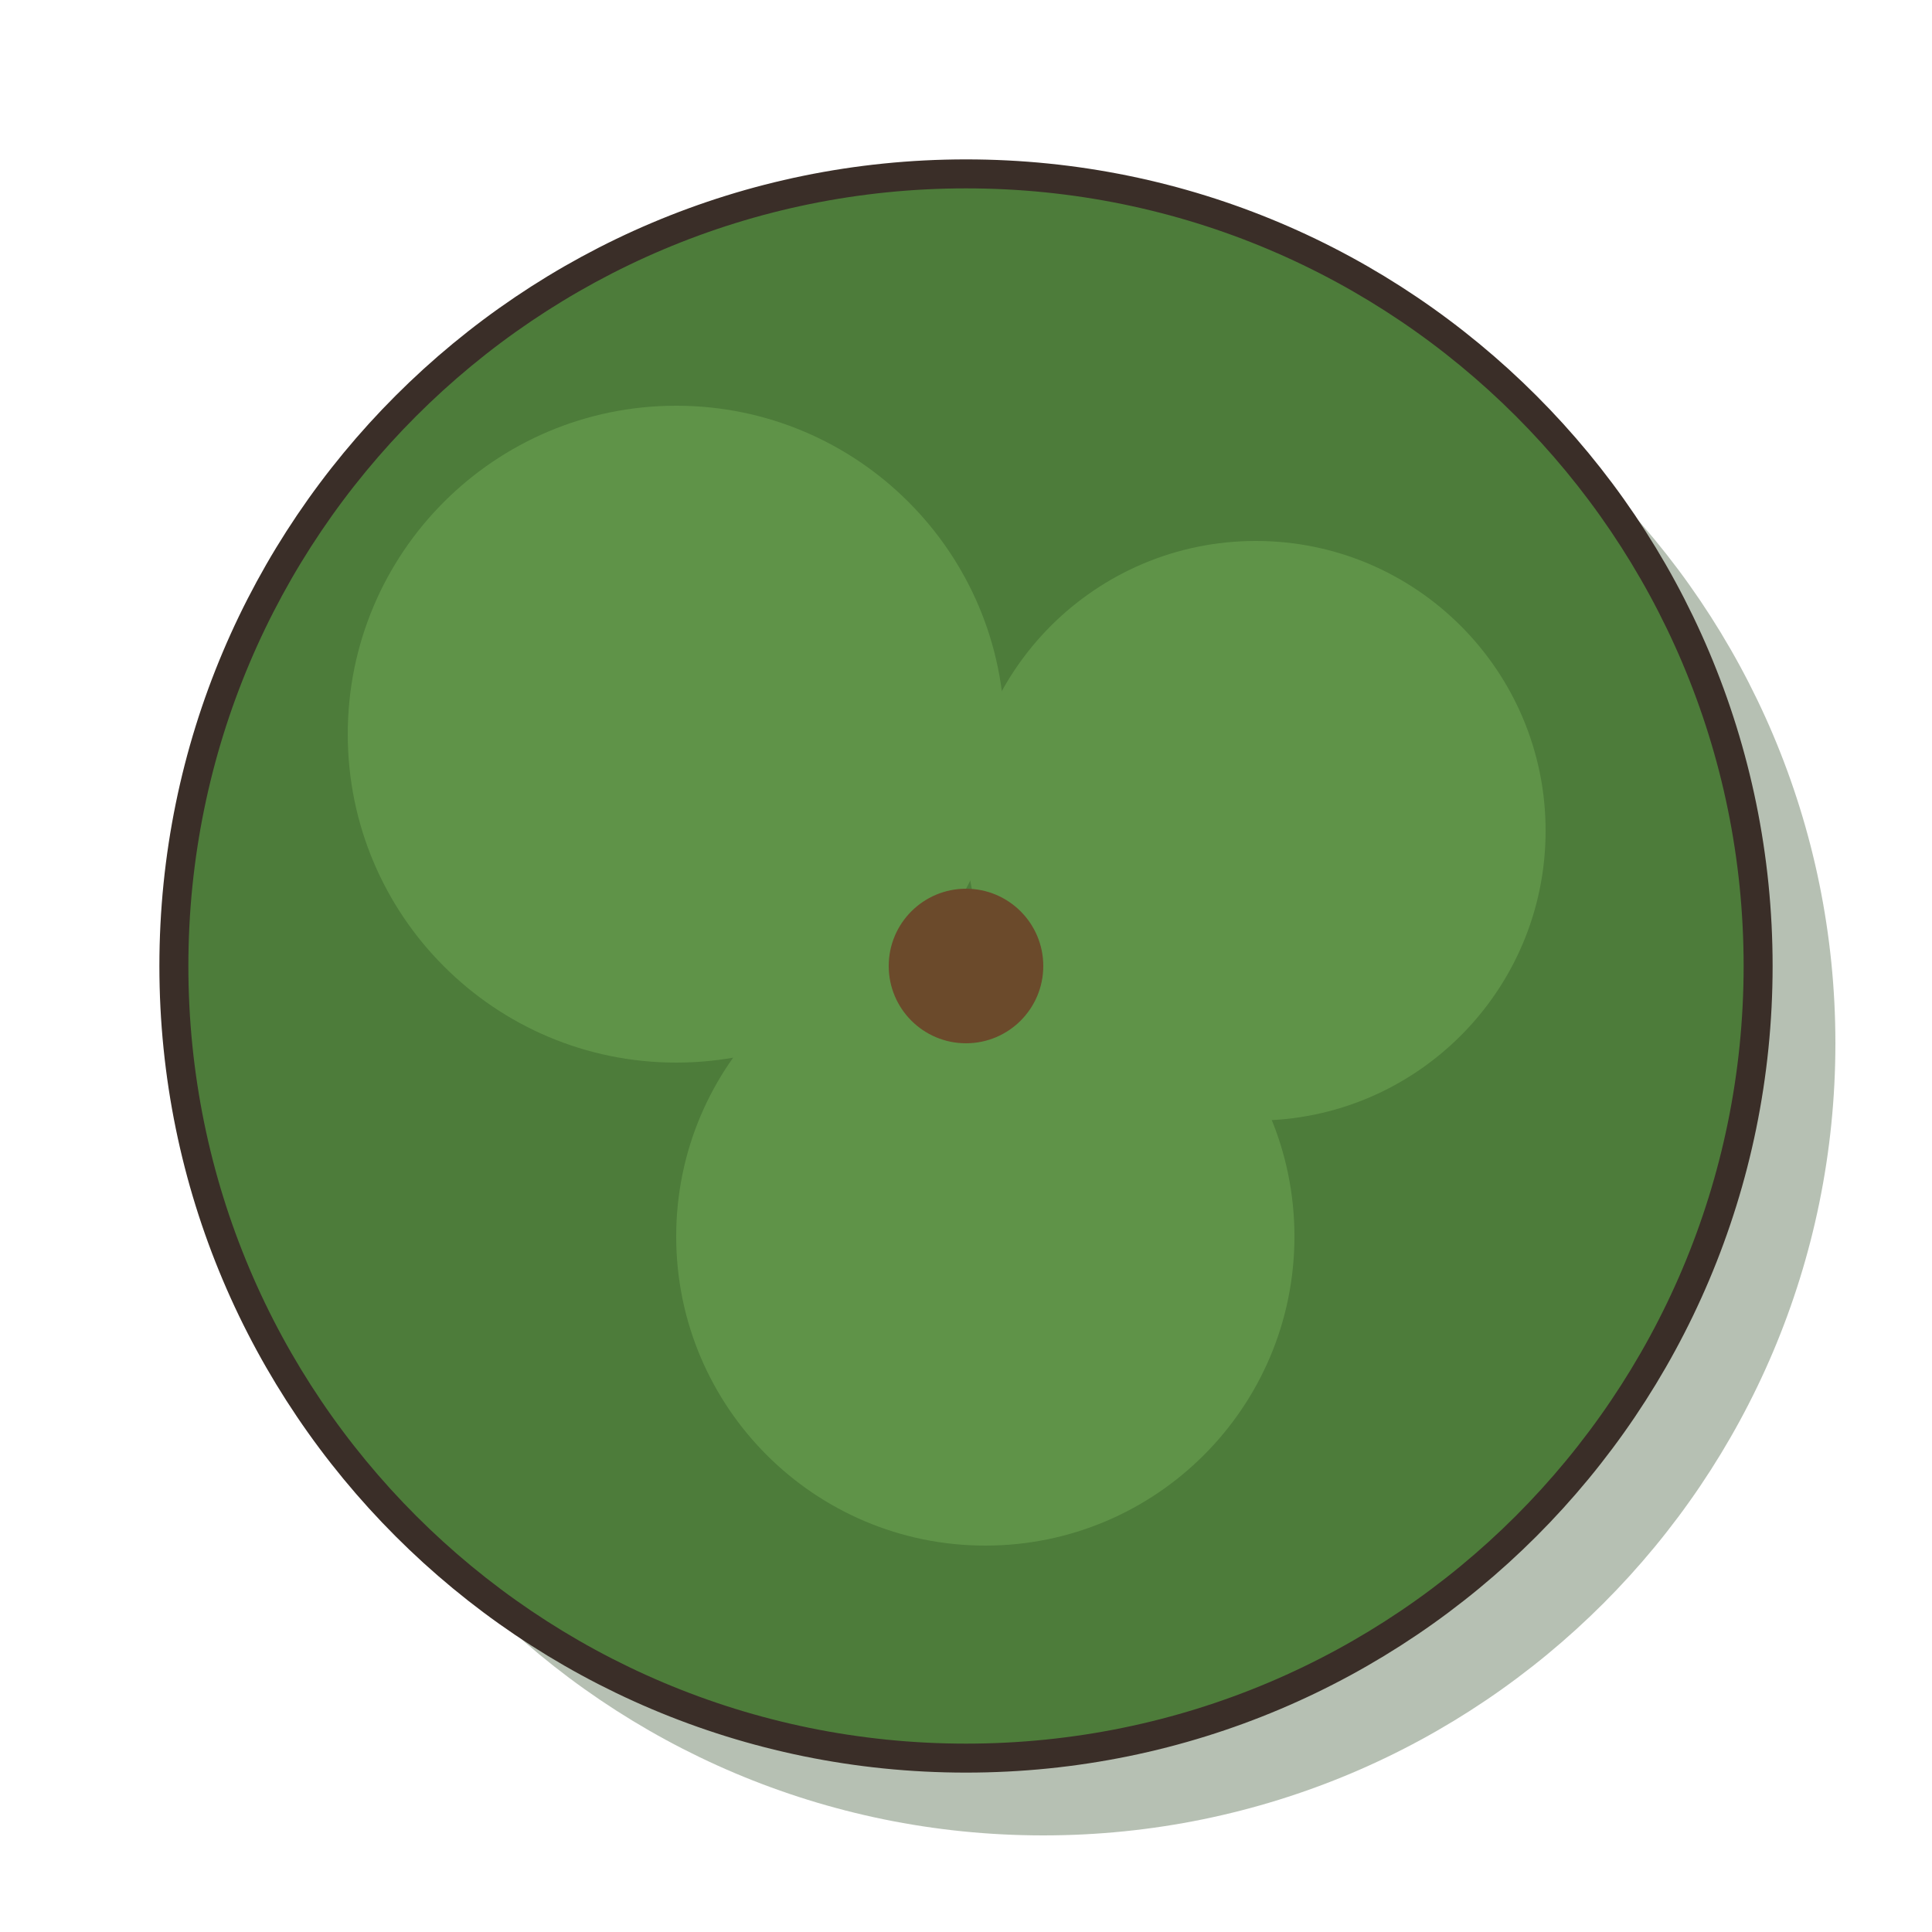
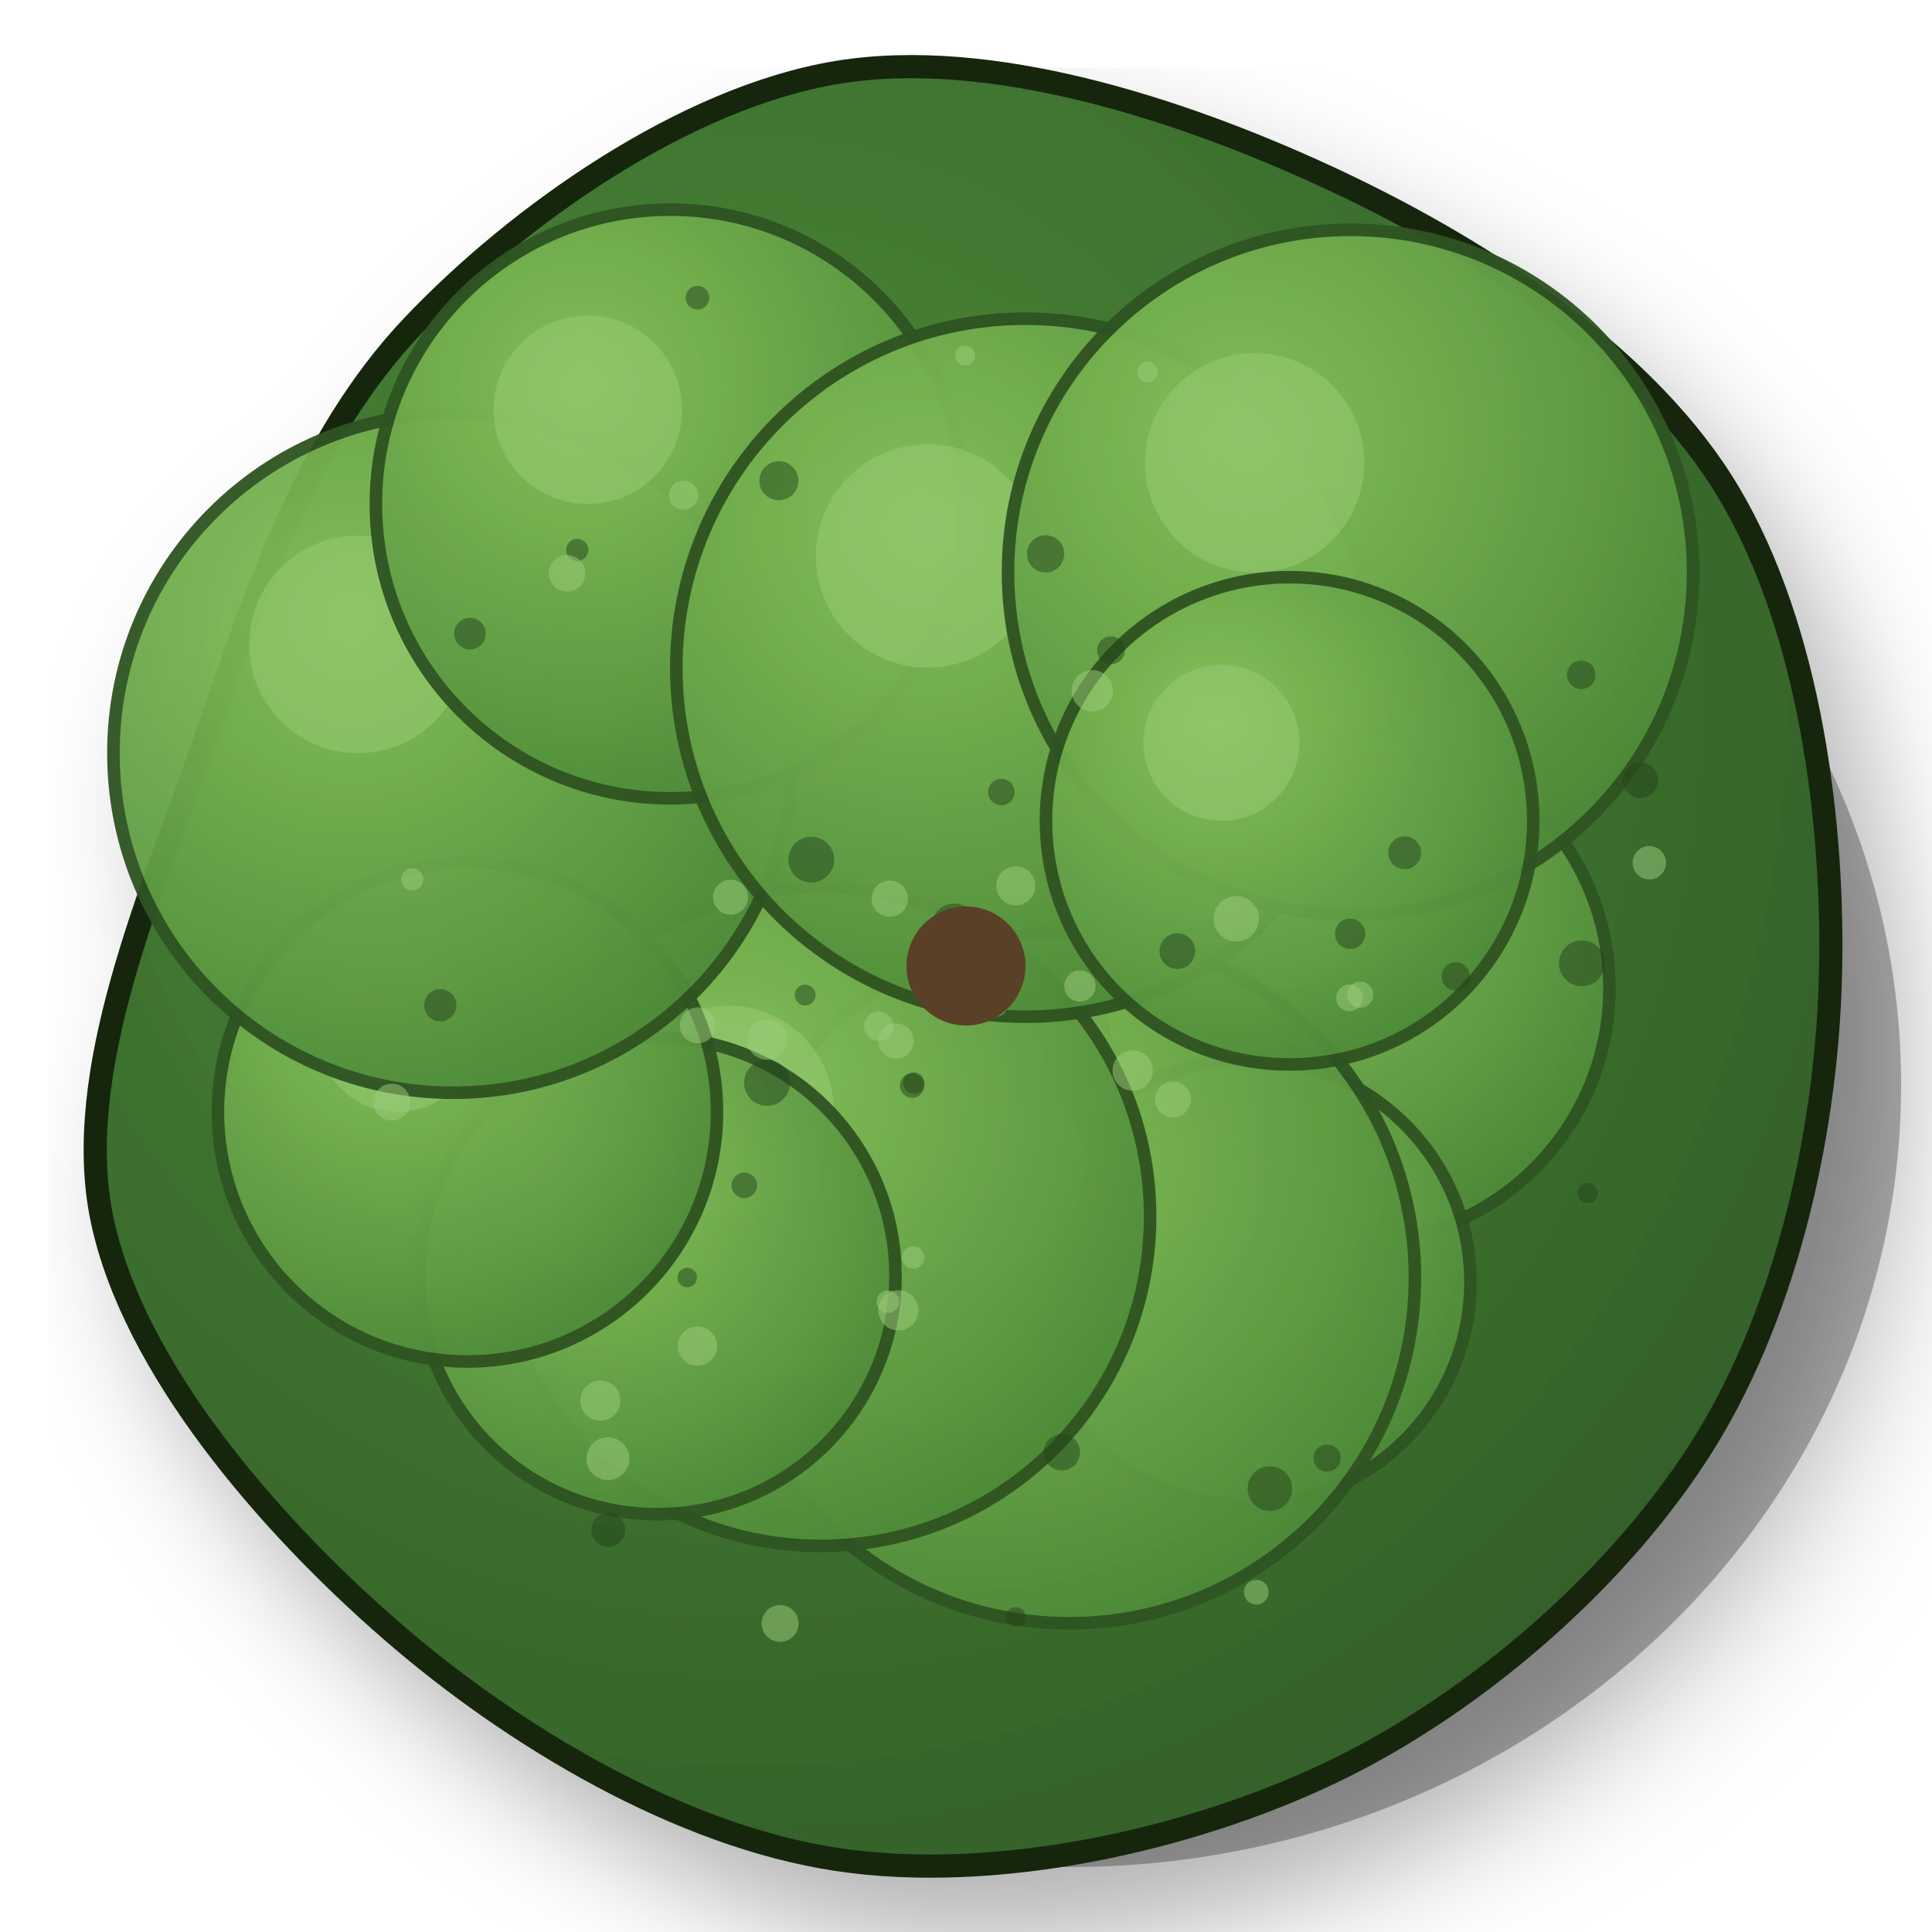
- <svg xmlns="http://www.w3.org/2000/svg" viewBox="0 0 200 200" width="200" height="200">
-   <g stroke="#3a2e28" stroke-width="3" stroke-linejoin="round" stroke-linecap="round">
-     <circle cx="108" cy="108" r="82" fill="#2f4a26" stroke="none" opacity="0.35" />
-     <circle cx="100" cy="100" r="82" fill="#4d7c3a" />
-     <circle cx="70" cy="76" r="34" fill="#5f9348" stroke="none" />
-     <circle cx="130" cy="86" r="30" fill="#5f9348" stroke="none" />
-     <circle cx="102" cy="128" r="32" fill="#5f9348" stroke="none" />
-     <circle cx="100" cy="100" r="8" fill="#6b4a2b" stroke="none" />
+ <svg xmlns="http://www.w3.org/2000/svg" viewBox="0 0 200 200" width="200" height="200" stroke-linejoin="round" stroke-linecap="round">
+   <defs>
+     <radialGradient id="r1" cx="0.38" cy="0.35" r="0.8">
+       <stop offset="0" stop-color="#4d8a38" />
+       <stop offset="1" stop-color="#2f5a26" />
+     </radialGradient>
+     <radialGradient id="r2" cx="0.35" cy="0.3" r="0.75">
+       <stop offset="0" stop-color="#86c25a" />
+       <stop offset="1" stop-color="#4d8a38" />
+     </radialGradient>
+     <radialGradient id="r3" cx="0.35" cy="0.3" r="0.75">
+       <stop offset="0" stop-color="#86c25a" />
+       <stop offset="1" stop-color="#4d8a38" />
+     </radialGradient>
+     <radialGradient id="r4" cx="0.35" cy="0.3" r="0.75">
+       <stop offset="0" stop-color="#86c25a" />
+       <stop offset="1" stop-color="#4d8a38" />
+     </radialGradient>
+     <radialGradient id="r5" cx="0.35" cy="0.3" r="0.75">
+       <stop offset="0" stop-color="#86c25a" />
+       <stop offset="1" stop-color="#4d8a38" />
+     </radialGradient>
+     <radialGradient id="r6" cx="0.35" cy="0.3" r="0.75">
+       <stop offset="0" stop-color="#86c25a" />
+       <stop offset="1" stop-color="#4d8a38" />
+     </radialGradient>
+     <radialGradient id="r7" cx="0.35" cy="0.3" r="0.75">
+       <stop offset="0" stop-color="#86c25a" />
+       <stop offset="1" stop-color="#4d8a38" />
+     </radialGradient>
+     <radialGradient id="r8" cx="0.35" cy="0.3" r="0.75">
+       <stop offset="0" stop-color="#86c25a" />
+       <stop offset="1" stop-color="#4d8a38" />
+     </radialGradient>
+     <radialGradient id="r9" cx="0.35" cy="0.3" r="0.75">
+       <stop offset="0" stop-color="#86c25a" />
+       <stop offset="1" stop-color="#4d8a38" />
+     </radialGradient>
+     <radialGradient id="r10" cx="0.35" cy="0.3" r="0.75">
+       <stop offset="0" stop-color="#86c25a" />
+       <stop offset="1" stop-color="#4d8a38" />
+     </radialGradient>
+     <radialGradient id="r11" cx="0.35" cy="0.3" r="0.75">
+       <stop offset="0" stop-color="#86c25a" />
+       <stop offset="1" stop-color="#4d8a38" />
+     </radialGradient>
+     <radialGradient id="r12" cx="0.35" cy="0.3" r="0.75">
+       <stop offset="0" stop-color="#86c25a" />
+       <stop offset="1" stop-color="#4d8a38" />
+     </radialGradient>
+     <filter id="s13" x="-35%" y="-35%" width="170%" height="170%">
+       <feDropShadow dx="5" dy="7" stdDeviation="6" flood-color="#000" flood-opacity="0.3" />
+     </filter>
+   </defs>
+   <g filter="url(#s13)">
+     <ellipse cx="110.56" cy="112.32" rx="86.24" ry="80.96" fill="#000" stroke="none" opacity="0.28" />
+     <path d="M189.51 100 C189.24 116.57 185.11 135.29 176.54 149.19 C167.96 163.08 153.04 176.14 138.07 183.36 C123.09 190.57 102.97 194.94 86.7 192.5 C70.43 190.06 53.12 179.78 40.44 168.74 C27.75 157.7 13.79 141.57 10.57 126.26 C7.35 110.94 15.79 92.25 21.13 76.84 C26.48 61.43 31.72 45.37 42.65 33.81 C53.58 22.26 70.92 10.08 86.7 7.49 C102.48 4.9 122.07 11.24 137.32 18.28 C152.57 25.33 169.49 36.13 178.19 49.75 C186.88 63.37 189.79 83.43 189.51 100Z" fill="url(#r1)" stroke="#152811" stroke-width="2.4" />
+     <circle cx="140.26" cy="102.28" r="26.35" fill="url(#r2)" stroke="#2e5322" stroke-width="1.3" opacity="0.95" />
+     <circle cx="132.88" cy="93.85" r="8.43" fill="#98cb73" stroke="none" opacity="0.55" />
+     <circle cx="129.16" cy="132.73" r="23.06" fill="url(#r3)" stroke="#2e5322" stroke-width="1.3" opacity="0.95" />
+     <circle cx="122.7" cy="125.35" r="7.38" fill="#98cb73" stroke="none" opacity="0.55" />
+     <circle cx="110.69" cy="132.26" r="35.78" fill="url(#r4)" stroke="#2e5322" stroke-width="1.3" opacity="0.95" />
+     <circle cx="100.67" cy="120.81" r="11.45" fill="#98cb73" stroke="none" opacity="0.55" />
+     <circle cx="84.96" cy="125.93" r="34.1" fill="url(#r5)" stroke="#2e5322" stroke-width="1.3" opacity="0.95" />
+     <circle cx="75.41" cy="115.02" r="10.91" fill="#98cb73" stroke="none" opacity="0.55" />
+     <circle cx="68.04" cy="132.09" r="24.66" fill="url(#r6)" stroke="#2e5322" stroke-width="1.3" opacity="0.95" />
+     <circle cx="61.14" cy="124.2" r="7.89" fill="#98cb73" stroke="none" opacity="0.55" />
+     <circle cx="48.39" cy="115.11" r="25.83" fill="url(#r7)" stroke="#2e5322" stroke-width="1.3" opacity="0.95" />
+     <circle cx="41.15" cy="106.84" r="8.27" fill="#98cb73" stroke="none" opacity="0.55" />
+     <circle cx="46.9" cy="77.96" r="35.16" fill="url(#r8)" stroke="#2e5322" stroke-width="1.3" opacity="0.95" />
+     <circle cx="37.05" cy="66.71" r="11.25" fill="#98cb73" stroke="none" opacity="0.55" />
+     <circle cx="69.38" cy="52.17" r="30.47" fill="url(#r9)" stroke="#2e5322" stroke-width="1.3" opacity="0.95" />
+     <circle cx="60.85" cy="42.42" r="9.75" fill="#98cb73" stroke="none" opacity="0.55" />
+     <circle cx="106.14" cy="69.12" r="36.13" fill="url(#r10)" stroke="#2e5322" stroke-width="1.3" opacity="0.95" />
+     <circle cx="96.02" cy="57.55" r="11.56" fill="#98cb73" stroke="none" opacity="0.55" />
+     <circle cx="139.81" cy="59.25" r="35.46" fill="url(#r11)" stroke="#2e5322" stroke-width="1.3" opacity="0.95" />
+     <circle cx="129.88" cy="47.91" r="11.35" fill="#98cb73" stroke="none" opacity="0.55" />
+     <circle cx="133.5" cy="84.97" r="25.22" fill="url(#r12)" stroke="#2e5322" stroke-width="1.3" opacity="0.95" />
+     <circle cx="126.44" cy="76.9" r="8.07" fill="#98cb73" stroke="none" opacity="0.55" />
+     <circle cx="102.97" cy="103.86" r="1.42" fill="#9ece7b" stroke="none" opacity="0.5" />
+     <circle cx="150.7" cy="101.08" r="1.47" fill="#23441c" stroke="none" opacity="0.5" />
+     <circle cx="115.01" cy="67.32" r="1.44" fill="#23441c" stroke="none" opacity="0.5" />
+     <circle cx="98.8" cy="95.91" r="2.37" fill="#23441c" stroke="none" opacity="0.5" />
+     <circle cx="99.92" cy="36.8" r="1.03" fill="#9ece7b" stroke="none" opacity="0.5" />
+     <circle cx="71.14" cy="132.25" r="1.01" fill="#23441c" stroke="none" opacity="0.5" />
+     <circle cx="130.05" cy="164.82" r="1.28" fill="#9ece7b" stroke="none" opacity="0.5" />
+     <circle cx="163.69" cy="69.86" r="1.48" fill="#23441c" stroke="none" opacity="0.5" />
+     <circle cx="42.68" cy="91.03" r="1.15" fill="#9ece7b" stroke="none" opacity="0.5" />
+     <circle cx="118.8" cy="38.51" r="1.05" fill="#9ece7b" stroke="none" opacity="0.5" />
+     <circle cx="121.42" cy="113.82" r="1.86" fill="#9ece7b" stroke="none" opacity="0.5" />
+     <circle cx="62.97" cy="158.38" r="1.76" fill="#23441c" stroke="none" opacity="0.5" />
+     <circle cx="94.59" cy="112.12" r="1.11" fill="#23441c" stroke="none" opacity="0.5" />
+     <circle cx="72.2" cy="30.82" r="1.23" fill="#23441c" stroke="none" opacity="0.5" />
+     <circle cx="139.77" cy="96.67" r="1.57" fill="#23441c" stroke="none" opacity="0.5" />
+     <circle cx="48.65" cy="65.59" r="1.64" fill="#23441c" stroke="none" opacity="0.5" />
+     <circle cx="164.37" cy="123.5" r="1.05" fill="#23441c" stroke="none" opacity="0.5" />
+     <circle cx="105.15" cy="91.7" r="2.02" fill="#9ece7b" stroke="none" opacity="0.5" />
+     <circle cx="59.76" cy="56.93" r="1.15" fill="#23441c" stroke="none" opacity="0.5" />
+     <circle cx="137.38" cy="150.94" r="1.41" fill="#23441c" stroke="none" opacity="0.5" />
+     <circle cx="163.75" cy="99.72" r="2.37" fill="#23441c" stroke="none" opacity="0.5" />
+     <circle cx="45.58" cy="104.06" r="1.67" fill="#23441c" stroke="none" opacity="0.5" />
+     <circle cx="90.98" cy="106.23" r="1.53" fill="#9ece7b" stroke="none" opacity="0.5" />
+     <circle cx="145.41" cy="88.28" r="1.7" fill="#23441c" stroke="none" opacity="0.5" />
+     <circle cx="117.26" cy="110.82" r="2.09" fill="#9ece7b" stroke="none" opacity="0.5" />
+     <circle cx="62.15" cy="144.99" r="2.08" fill="#9ece7b" stroke="none" opacity="0.5" />
+     <circle cx="70.77" cy="51.27" r="1.51" fill="#9ece7b" stroke="none" opacity="0.5" />
+     <circle cx="93" cy="135.65" r="2.08" fill="#9ece7b" stroke="none" opacity="0.5" />
+     <circle cx="80.76" cy="168.06" r="1.91" fill="#9ece7b" stroke="none" opacity="0.5" />
+     <circle cx="140.81" cy="102.97" r="1.35" fill="#9ece7b" stroke="none" opacity="0.5" />
+     <circle cx="40.56" cy="114.1" r="1.91" fill="#9ece7b" stroke="none" opacity="0.5" />
+     <circle cx="72.2" cy="139.35" r="2.03" fill="#9ece7b" stroke="none" opacity="0.5" />
+     <circle cx="62.93" cy="151" r="2.22" fill="#9ece7b" stroke="none" opacity="0.5" />
+     <circle cx="170.74" cy="89.31" r="1.73" fill="#9ece7b" stroke="none" opacity="0.5" />
+     <circle cx="131.46" cy="154.1" r="2.31" fill="#23441c" stroke="none" opacity="0.5" />
+     <circle cx="80.63" cy="49.77" r="2.02" fill="#23441c" stroke="none" opacity="0.5" />
+     <circle cx="108.24" cy="57.34" r="1.93" fill="#23441c" stroke="none" opacity="0.5" />
+     <circle cx="58.7" cy="59.35" r="1.89" fill="#9ece7b" stroke="none" opacity="0.5" />
+     <circle cx="111.79" cy="102.07" r="1.62" fill="#9ece7b" stroke="none" opacity="0.5" />
+     <circle cx="109.92" cy="150.34" r="1.88" fill="#23441c" stroke="none" opacity="0.5" />
+     <circle cx="83.35" cy="103.01" r="1.08" fill="#23441c" stroke="none" opacity="0.5" />
+     <circle cx="94.42" cy="112.38" r="1.27" fill="#23441c" stroke="none" opacity="0.5" />
+     <circle cx="72.23" cy="106.15" r="1.86" fill="#9ece7b" stroke="none" opacity="0.5" />
+     <circle cx="105.15" cy="167.36" r="1" fill="#23441c" stroke="none" opacity="0.5" />
+     <circle cx="94.53" cy="130.18" r="1.16" fill="#9ece7b" stroke="none" opacity="0.5" />
+     <circle cx="98.11" cy="101.92" r="1.86" fill="#23441c" stroke="none" opacity="0.5" />
+     <circle cx="75.63" cy="92.88" r="1.81" fill="#9ece7b" stroke="none" opacity="0.5" />
+     <circle cx="113.08" cy="71.51" r="2.14" fill="#9ece7b" stroke="none" opacity="0.5" />
+     <circle cx="92.75" cy="107.77" r="1.83" fill="#9ece7b" stroke="none" opacity="0.5" />
+     <circle cx="169.81" cy="80.77" r="1.85" fill="#23441c" stroke="none" opacity="0.5" />
+     <circle cx="100.06" cy="99.96" r="1.15" fill="#9ece7b" stroke="none" opacity="0.5" />
+     <circle cx="92.11" cy="93.03" r="1.88" fill="#9ece7b" stroke="none" opacity="0.5" />
+     <circle cx="77.05" cy="122.71" r="1.32" fill="#23441c" stroke="none" opacity="0.5" />
+     <circle cx="127.98" cy="95.11" r="2.35" fill="#9ece7b" stroke="none" opacity="0.5" />
+     <circle cx="83.98" cy="88.99" r="2.37" fill="#23441c" stroke="none" opacity="0.5" />
+     <circle cx="79.41" cy="112.09" r="2.38" fill="#23441c" stroke="none" opacity="0.5" />
+     <circle cx="91.91" cy="134.75" r="1.17" fill="#9ece7b" stroke="none" opacity="0.5" />
+     <circle cx="79.44" cy="107.62" r="2.09" fill="#9ece7b" stroke="none" opacity="0.5" />
+     <circle cx="139.7" cy="103.3" r="1.38" fill="#9ece7b" stroke="none" opacity="0.5" />
+     <circle cx="103.66" cy="81.99" r="1.37" fill="#23441c" stroke="none" opacity="0.5" />
+     <circle cx="121.88" cy="98.46" r="1.85" fill="#23441c" stroke="none" opacity="0.5" />
+     <circle cx="100" cy="100" r="6.16" fill="#5a4026" stroke="none" />
  </g>
</svg>
